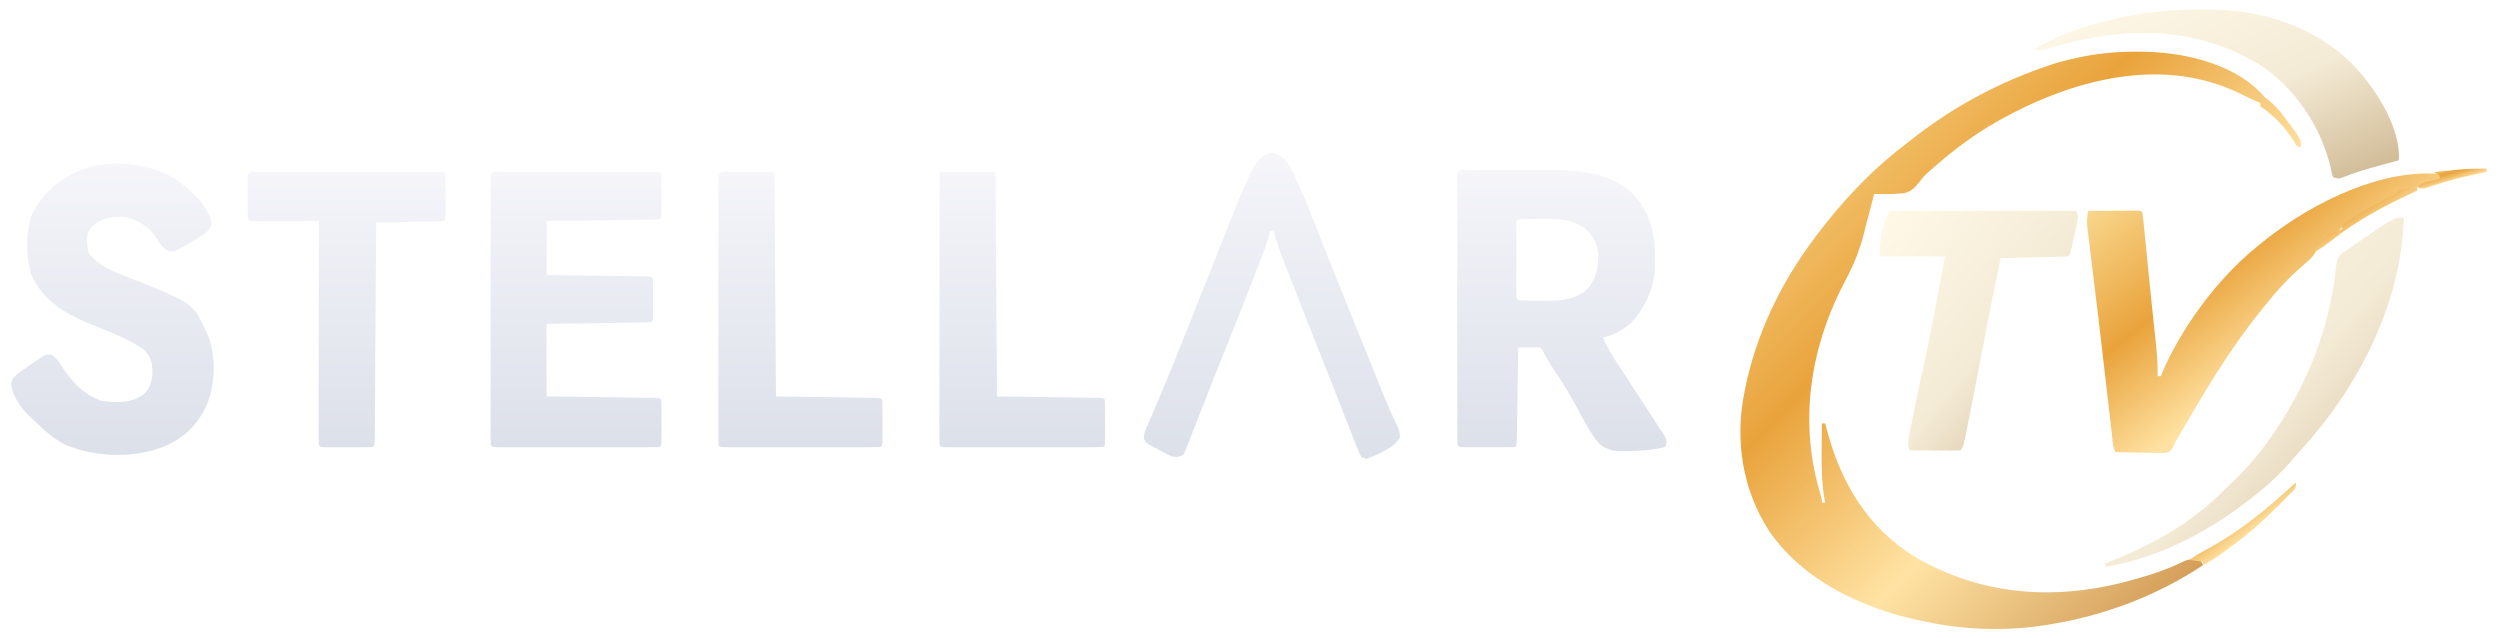
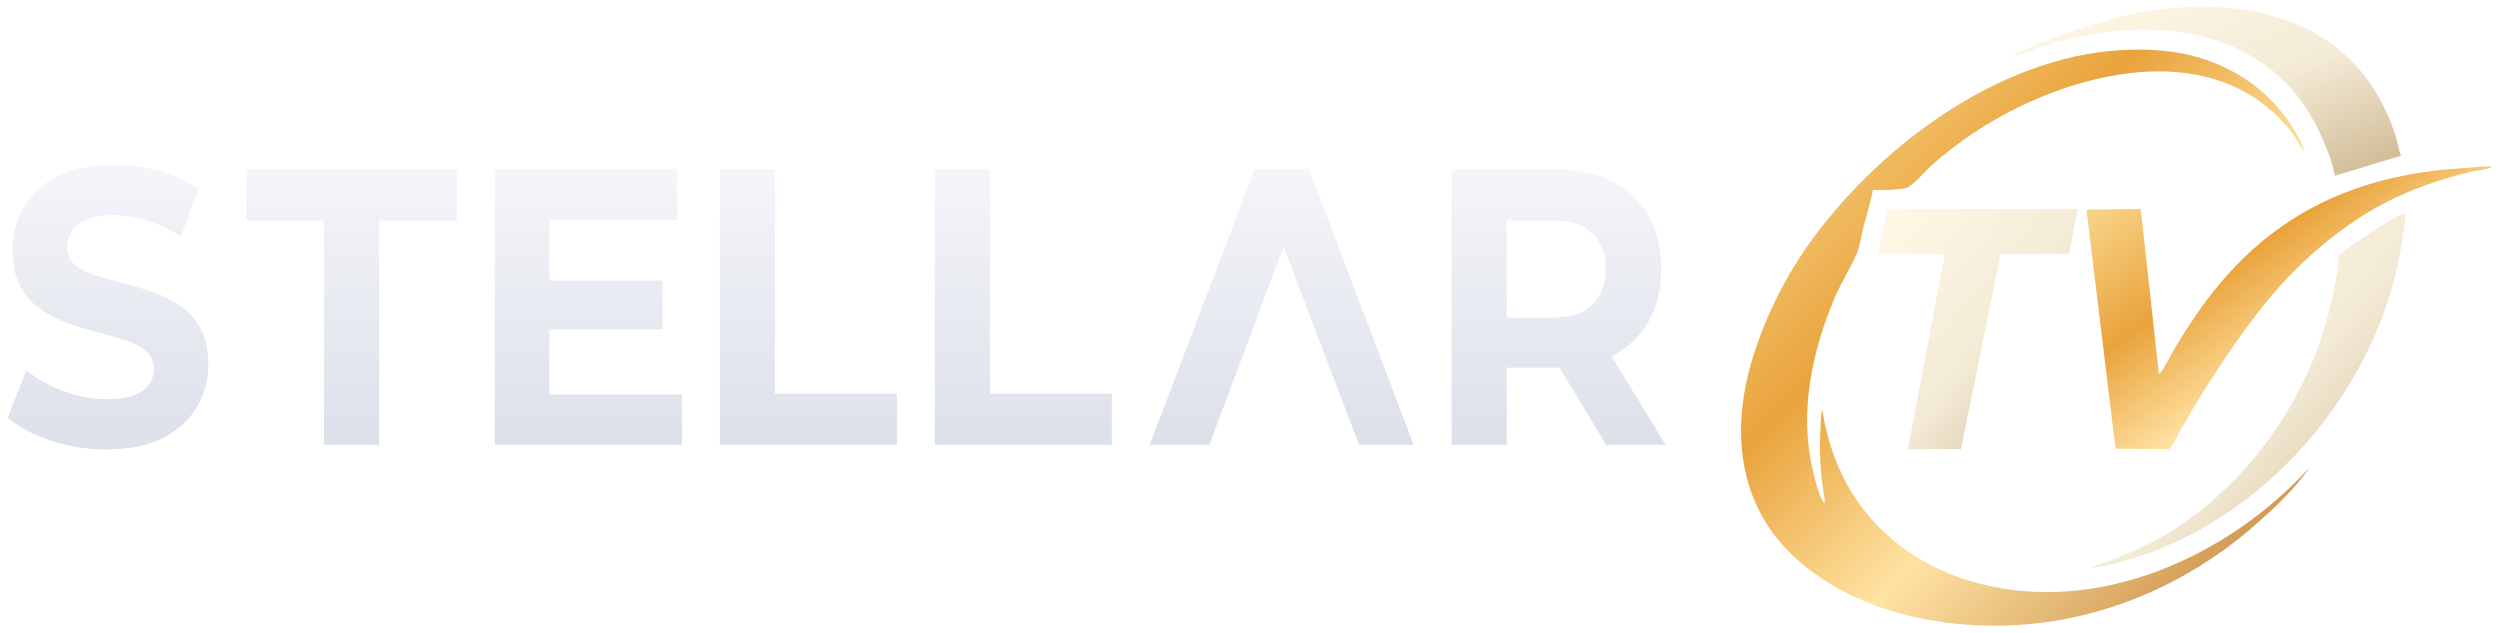
- <svg xmlns="http://www.w3.org/2000/svg" viewBox="574 76 1482 378" width="1482" height="378" version="1.1">
+ <svg xmlns="http://www.w3.org/2000/svg" viewBox="577.0 77.8 1478.1 374.3" width="1478" height="374">
  <defs>
-     <radialGradient id="star-gold" cx="50%" cy="50%" r="56%">
-       <stop offset="0" stop-color="#fffbe1" />
-       <stop offset=".15" stop-color="#ffe29a" />
-       <stop offset=".40" stop-color="#f7ae38" />
-       <stop offset=".75" stop-color="#c58e40" />
-       <stop offset="1" stop-color="#8e704b" />
-     </radialGradient>
-     <linearGradient id="star-edge" x1="0" y1="0" x2="1" y2="1">
-       <stop stop-color="#fae8c4" />
-       <stop offset=".45" stop-color="#b88b4c" />
-       <stop offset=".65" stop-color="#fae8c4" />
-       <stop offset="1" stop-color="#967449" />
+     <linearGradient id="letter-white" x1="0" y1="0" x2="0" y2="1">
+       <stop stop-color="#f5f5fa" />
+       <stop offset="1" stop-color="#dce0e9" />
    </linearGradient>
    <linearGradient id="orbit-ivory" x1="0" y1="0" x2="1" y2="1">
      <stop stop-color="#fff9e8" />
      <stop offset=".55" stop-color="#f4ebd6" />
      <stop offset="1" stop-color="#ccb58e" />
    </linearGradient>
    <linearGradient id="tv-gold" x1="0" y1="0" x2="1" y2="1">
      <stop stop-color="#fde3a0" />
      <stop offset=".35" stop-color="#e9a33c" />
      <stop offset=".6" stop-color="#ffe3a4" />
      <stop offset="1" stop-color="#bc7830" />
    </linearGradient>
-     <linearGradient id="letter-white" x1="0" y1="0" x2="0" y2="1">
-       <stop stop-color="#f5f5fa" />
-       <stop offset="1" stop-color="#dce0e9" />
-     </linearGradient>
-     <radialGradient id="planet-gold" cx="35%" cy="30%">
-       <stop stop-color="#ffc459" />
-       <stop offset="1" stop-color="#cf8423" />
-     </radialGradient>
  </defs>
-   <g id="scritta-stellar-tv">
-     <path d="M0 0 C0.588 -0.001 0.588 -0.001 3.563 -0.005 C27.454 0.297 56.208 6.381 73.75 24 C73.99 24.264 73.99 24.264 75.207 25.602 C76.938 27.375 76.938 27.375 79.82 29.695 C83.007 32.316 85.532 35.332 88 38.625 C88.215 38.908 88.215 38.908 89.302 40.341 C97.938 51.912 97.938 51.912 97.938 56.375 C97.277 56.375 96.618 56.375 95.938 56.375 C94.746 54.758 94.746 54.758 93.375 52.5 C88.095 44.335 81.952 37.832 73.938 32.375 C73.938 31.715 73.938 31.055 73.938 30.375 C73.604 30.249 73.604 30.249 71.914 29.613 C69.009 28.405 66.227 27.023 63.418 25.608 C56.441 22.145 49.542 19.411 42 17.438 C41.244 17.239 40.489 17.04 39.71 16.835 C-3.551 6.211 -50.71 22.385 -87.645 44.609 C-99.558 51.962 -110.662 60.522 -121.125 69.812 C-121.964 70.554 -122.803 71.295 -123.668 72.059 C-126.062 74.375 -126.062 74.375 -127.988 76.91 C-130.733 80.38 -132.919 82.932 -137.408 83.86 C-143.282 84.521 -149.159 84.553 -155.062 84.375 C-155.365 85.538 -155.668 86.7 -155.98 87.898 C-156.861 91.272 -157.752 94.642 -158.648 98.012 C-159.538 101.362 -160.399 104.716 -161.227 108.082 C-163.707 117.914 -167.25 126.448 -172.01 135.382 C-193.238 175.573 -200.043 219.806 -186.582 263.458 C-186.062 265.375 -186.062 265.375 -186.062 267.375 C-185.402 267.375 -184.743 267.375 -184.062 267.375 C-184.205 266.643 -184.348 265.911 -184.496 265.157 C-186.188 255.561 -186.297 246.277 -186.188 236.562 C-186.177 234.984 -186.168 233.405 -186.16 231.826 C-186.138 228.009 -186.104 224.192 -186.062 220.375 C-185.402 220.375 -184.743 220.375 -184.062 220.375 C-183.783 221.477 -183.503 222.579 -183.215 223.715 C-175.066 254.937 -159.215 282.032 -131.062 299.375 C-92.737 321.83 -50.423 325.454 -7.688 314.688 C4.322 311.519 16.957 307.916 28.078 302.292 C31.227 300.739 34.469 300.722 37.938 300.375 C38.598 301.695 39.257 303.015 39.938 304.375 C12.908 322.357 -18.069 334.079 -50.062 339.375 C-50.75 339.494 -51.437 339.612 -52.145 339.734 C-74.643 343.455 -99.79 343.048 -122.062 338.375 C-123.621 338.07 -125.18 337.766 -126.738 337.461 C-160.968 330.525 -197.299 313.708 -217.465 283.914 C-233.068 259.731 -237.675 230.469 -232.062 202.375 C-231.99 202.004 -231.99 202.004 -231.622 200.125 C-225.132 167.837 -210.711 137.714 -191.062 111.375 C-190.587 110.733 -190.112 110.091 -189.622 109.429 C-174.817 89.584 -156.795 70.291 -137.062 55.375 C-135.805 54.379 -134.548 53.382 -133.293 52.383 C-108.804 33.049 -81.64 18.322 -52.062 8.375 C-51.728 8.26 -51.728 8.26 -50.032 7.678 C-46.085 6.344 -42.124 5.3 -38.062 4.375 C-37.675 4.285 -37.675 4.285 -35.715 3.833 C-23.806 1.172 -12.205 0.016 0 0 Z " fill="url(#tv-gold)" transform="translate(1840.062,106.625)" />
-     <path d="M0 0 C0.615 -0.003 0.615 -0.003 3.726 -0.019 C5.084 -0.021 6.442 -0.022 7.801 -0.023 C9.196 -0.026 10.591 -0.029 11.986 -0.033 C14.926 -0.039 17.866 -0.041 20.806 -0.04 C24.527 -0.04 28.248 -0.053 31.969 -0.071 C34.862 -0.082 37.754 -0.084 40.647 -0.083 C42.671 -0.085 44.696 -0.096 46.72 -0.107 C64.444 -0.064 83.951 0.99 97.265 14.145 C109.32 26.836 110.757 41.331 110.345 57.965 C109.912 69.767 104.381 81.898 96.222 90.462 C91.19 94.791 85.875 98.122 79.265 99.145 C82.159 105.224 85.488 110.786 89.203 116.395 C90.362 118.162 91.521 119.929 92.679 121.696 C93.271 122.595 93.863 123.495 94.473 124.421 C98.952 131.229 103.396 138.06 107.816 144.906 C108.748 146.346 109.684 147.783 110.625 149.216 C111.809 151.019 112.977 152.83 114.14 154.645 C114.777 155.625 115.414 156.605 116.07 157.614 C117.265 160.145 117.265 160.145 116.961 162.489 C116.731 163.036 116.502 163.582 116.265 164.145 C109.075 166.031 101.91 166.417 94.515 166.52 C94.066 166.533 94.066 166.533 91.792 166.598 C86.18 166.615 81.559 166.071 77.265 162.145 C71.999 155.884 68.23 148.673 64.453 141.458 C60.165 133.418 55.564 125.804 50.398 118.305 C48.077 114.865 46.036 111.354 44.105 107.684 C43.265 106.145 43.265 106.145 42.265 105.145 C40.079 105.073 37.89 105.062 35.703 105.083 C34.505 105.092 33.308 105.101 32.074 105.11 C31.611 105.116 31.611 105.116 29.265 105.145 C29.255 105.87 29.245 106.594 29.234 107.34 C29.136 114.154 29.034 120.967 28.926 127.78 C28.871 131.283 28.817 134.786 28.768 138.29 C28.711 142.313 28.647 146.337 28.582 150.36 C28.573 150.992 28.573 150.992 28.531 154.189 C28.521 154.77 28.521 154.77 28.471 157.708 C28.455 158.736 28.44 159.764 28.424 160.823 C28.265 163.145 28.265 163.145 27.265 164.145 C24.829 164.246 22.421 164.285 19.984 164.278 C19.255 164.279 18.527 164.28 17.776 164.281 C16.233 164.282 14.689 164.28 13.146 164.276 C10.775 164.27 8.405 164.276 6.035 164.282 C4.539 164.281 3.043 164.28 1.547 164.278 C1.19 164.279 1.19 164.279 -0.616 164.284 C-5.62 164.26 -5.62 164.26 -6.735 163.145 C-6.834 161.059 -6.861 158.97 -6.862 156.882 C-6.863 156.22 -6.865 155.558 -6.866 154.876 C-6.87 152.643 -6.867 150.41 -6.864 148.177 C-6.865 146.582 -6.867 144.987 -6.869 143.393 C-6.874 139.05 -6.872 134.707 -6.869 130.364 C-6.866 125.83 -6.869 121.295 -6.87 116.76 C-6.872 109.144 -6.87 101.527 -6.865 93.911 C-6.86 85.092 -6.861 76.273 -6.867 67.455 C-6.871 59.897 -6.872 52.34 -6.869 44.782 C-6.868 40.262 -6.868 35.742 -6.871 31.222 C-6.874 26.974 -6.872 22.725 -6.866 18.477 C-6.865 16.913 -6.865 15.35 -6.867 13.786 C-6.87 11.66 -6.867 9.535 -6.862 7.409 C-6.861 6.217 -6.861 5.024 -6.86 3.796 C-6.632 -1.018 -4.269 0.015 0 0 Z M28.265 30.145 C28.167 31.583 28.137 33.025 28.136 34.466 C28.133 35.383 28.13 36.301 28.126 37.246 C28.128 38.244 28.13 39.242 28.133 40.27 C28.132 41.287 28.131 42.305 28.13 43.353 C28.129 45.508 28.131 47.664 28.135 49.819 C28.14 53.131 28.135 56.443 28.129 59.755 C28.129 61.843 28.131 63.932 28.133 66.02 C28.131 67.018 28.129 68.016 28.126 69.044 C28.13 69.962 28.133 70.879 28.136 71.825 C28.137 72.637 28.138 73.449 28.138 74.285 C28.265 76.145 28.265 76.145 29.265 77.145 C33.592 77.43 37.931 77.377 42.265 77.395 C43.473 77.416 44.681 77.437 45.926 77.458 C55.322 77.499 63.673 76.698 70.758 69.993 C75.771 63.85 76.953 56.729 76.644 48.973 C75.854 43.075 73.415 38.974 69.203 34.833 C61.098 28.669 50.898 28.712 41.14 28.895 C40.006 28.9 38.872 28.906 37.703 28.911 C29.42 28.99 29.42 28.99 28.265 30.145 Z " fill="url(#letter-white)" transform="translate(1444.735,176.8547)" />
-     <path d="M0 0 C8.143 6.359 17.685 14.815 19.891 25.328 C19.096 29.187 16.473 30.753 13.371 32.852 C10.735 34.577 8.048 36.172 5.309 37.727 C4.614 38.142 3.92 38.557 3.205 38.984 C-1.879 41.881 -1.879 41.881 -5.504 41.738 C-9.118 40.23 -10.793 37.219 -12.789 33.953 C-17.022 27.511 -22.345 24.268 -29.629 21.852 C-36.237 20.791 -42.196 21.171 -48.004 24.668 C-50.634 26.584 -52.103 27.927 -53.629 30.852 C-54.272 35.331 -54.18 39.335 -52.629 43.602 C-46.298 50.723 -38.368 53.879 -29.629 57.227 C8.836 72.507 8.836 72.507 16.371 88.852 C16.76 89.675 17.15 90.499 17.551 91.348 C22.512 103.682 22.096 119.484 17.371 131.852 C12.165 144.048 4.153 152.041 -7.98 157.41 C-26.401 164.688 -48.475 164.045 -66.773 156.566 C-73.691 153.093 -79.109 148.211 -84.629 142.852 C-84.948 142.569 -84.948 142.569 -86.562 141.141 C-92.302 135.9 -98.108 128.532 -98.984 120.656 C-98.629 117.852 -98.629 117.852 -96.004 115.039 C-94.573 113.94 -93.108 112.885 -91.629 111.852 C-91.087 111.47 -90.546 111.088 -89.988 110.694 C-88.153 109.413 -86.301 108.159 -84.441 106.914 C-83.835 106.5 -83.229 106.086 -82.605 105.659 C-78.188 102.794 -78.188 102.794 -75.581 103.061 C-72.2 104.43 -70.59 107.666 -68.629 110.602 C-62.306 119.837 -56.91 125.829 -46.316 130.227 C-37.297 131.755 -28.485 132.094 -20.629 126.852 C-16.416 122.639 -15.495 118.914 -15.254 113.102 C-15.395 107.437 -16.478 103.817 -20.629 99.852 C-30.23 93.283 -41.539 89.218 -52.264 84.884 C-67.185 78.777 -79.769 71.158 -86.879 56.227 C-90.345 45.252 -90.917 28.257 -85.629 17.852 C-77.755 3.875 -65.869 -4.191 -50.739 -8.713 C-33.888 -12.188 -14.448 -9.502 0 0 Z " fill="url(#letter-white)" transform="translate(679.6289,183.1484)" />
-     <path d="M0 0 C0.921 0.002 1.841 0.004 2.79 0.006 C3.754 0.004 4.718 0.003 5.711 0.001 C8.915 -0.004 12.119 -0.001 15.323 0.003 C17.539 0.002 19.754 0.001 21.97 -0 C26.621 -0.002 31.271 0 35.922 0.005 C41.898 0.011 47.874 0.008 53.85 0.002 C58.427 -0.002 63.005 -0.001 67.582 0.002 C69.786 0.002 71.99 0.002 74.194 -0.001 C77.269 -0.003 80.344 0.001 83.418 0.006 C84.339 0.004 85.26 0.002 86.208 0 C92.49 0.021 92.49 0.021 93.604 1.136 C93.704 3.05 93.735 4.968 93.737 6.886 C93.738 8.051 93.739 9.216 93.741 10.417 C93.737 11.644 93.733 12.871 93.729 14.136 C93.733 15.363 93.737 16.59 93.741 17.854 C93.739 19.02 93.738 20.185 93.737 21.386 C93.736 22.463 93.735 23.541 93.733 24.651 C93.604 27.136 93.604 27.136 92.604 28.136 C90.519 28.259 88.429 28.314 86.34 28.341 C86.013 28.346 86.013 28.346 84.359 28.371 C82.19 28.403 80.02 28.427 77.85 28.452 C76.349 28.472 74.849 28.493 73.348 28.515 C69.391 28.57 65.434 28.62 61.477 28.668 C56.733 28.727 51.989 28.793 47.245 28.858 C40.031 28.956 32.818 29.045 25.604 29.136 C25.604 39.696 25.604 50.256 25.604 61.136 C27.836 61.166 27.836 61.166 39.131 61.319 C42.681 61.37 46.231 61.422 49.781 61.475 C53.534 61.53 57.287 61.583 61.039 61.633 C64.651 61.68 68.262 61.733 71.874 61.788 C73.255 61.809 74.635 61.828 76.016 61.845 C77.944 61.869 79.871 61.899 81.799 61.93 C82.898 61.946 83.997 61.961 85.13 61.977 C87.604 62.136 87.604 62.136 88.604 63.136 C88.704 64.977 88.735 66.822 88.737 68.667 C88.738 69.787 88.739 70.907 88.741 72.061 C88.737 73.241 88.733 74.42 88.729 75.636 C88.733 76.815 88.737 77.995 88.741 79.21 C88.739 80.33 88.738 81.45 88.737 82.604 C88.736 83.64 88.735 84.676 88.733 85.743 C88.604 88.136 88.604 88.136 87.604 89.136 C85.672 89.259 83.735 89.313 81.799 89.341 C80.558 89.361 79.317 89.381 78.038 89.401 C76.673 89.418 75.309 89.435 73.944 89.452 C72.555 89.472 71.167 89.493 69.778 89.515 C66.117 89.57 62.456 89.62 58.795 89.668 C55.061 89.718 51.328 89.774 47.594 89.829 C40.264 89.937 32.934 90.036 25.604 90.136 C25.604 104.326 25.604 118.516 25.604 133.136 C30.429 133.196 35.254 133.257 40.225 133.319 C43.274 133.36 46.323 133.4 49.372 133.442 C54.215 133.509 59.059 133.574 63.903 133.633 C67.806 133.68 71.71 133.733 75.613 133.788 C77.105 133.809 78.598 133.828 80.09 133.845 C82.174 133.869 84.257 133.899 86.34 133.93 C87.528 133.946 88.716 133.961 89.94 133.977 C92.604 134.136 92.604 134.136 93.604 135.136 C93.704 137.123 93.735 139.114 93.737 141.104 C93.738 142.315 93.739 143.525 93.741 144.772 C93.737 146.047 93.733 147.322 93.729 148.636 C93.733 149.91 93.737 151.185 93.741 152.499 C93.739 153.709 93.738 154.92 93.737 156.167 C93.736 157.286 93.735 158.406 93.733 159.559 C93.604 162.136 93.604 162.136 92.604 163.136 C89.535 163.236 86.488 163.272 83.418 163.265 C82.936 163.266 82.936 163.266 80.497 163.27 C77.293 163.275 74.089 163.272 70.885 163.268 C68.669 163.269 66.454 163.27 64.238 163.271 C59.587 163.273 54.937 163.271 50.286 163.266 C44.31 163.26 38.334 163.263 32.358 163.269 C27.781 163.273 23.203 163.272 18.626 163.269 C16.422 163.269 14.218 163.27 12.014 163.272 C8.939 163.274 5.864 163.271 2.79 163.265 C1.869 163.267 0.948 163.269 0 163.271 C-6.282 163.25 -6.282 163.25 -7.396 162.136 C-7.495 160.062 -7.522 157.985 -7.523 155.91 C-7.525 155.252 -7.526 154.595 -7.528 153.917 C-7.532 151.698 -7.529 149.478 -7.525 147.259 C-7.527 145.674 -7.529 144.089 -7.531 142.504 C-7.535 138.188 -7.533 133.872 -7.53 129.556 C-7.528 125.05 -7.53 120.543 -7.532 116.037 C-7.534 108.467 -7.531 100.898 -7.526 93.328 C-7.521 84.564 -7.523 75.8 -7.528 67.036 C-7.533 59.525 -7.533 52.014 -7.531 44.503 C-7.529 40.011 -7.529 35.519 -7.532 31.027 C-7.535 26.805 -7.533 22.583 -7.527 18.361 C-7.526 16.807 -7.526 15.253 -7.529 13.699 C-7.531 11.586 -7.528 9.474 -7.523 7.361 C-7.523 6.176 -7.522 4.991 -7.522 3.77 C-7.28 -1.29 -4.384 0.015 0 0 Z " fill="url(#letter-white)" transform="translate(872.396,177.8645)" />
-     <path d="M0 0 C0.922 0.018 1.843 0.036 2.793 0.055 C3.459 0.078 4.126 0.101 4.812 0.125 C4.812 1.445 4.812 2.765 4.812 4.125 C-2.335 6.364 -9.45 8.527 -16.75 10.219 C-19.765 11.34 -21.707 13.091 -24.188 15.125 C-26.056 16.135 -27.954 17.092 -29.875 18 C-47.787 26.725 -47.787 26.725 -54.25 33.188 C-56.391 35.329 -58.589 36.578 -61.188 38.125 C-66.932 42.406 -66.932 42.406 -68.016 45.461 C-69.543 48.933 -71.935 50.953 -74.75 53.375 C-75.842 54.348 -76.934 55.321 -78.023 56.297 C-78.562 56.776 -79.1 57.255 -79.655 57.748 C-86.92 64.277 -93.135 71.48 -99.188 79.125 C-100.062 80.209 -100.937 81.292 -101.812 82.375 C-120.499 105.634 -135.588 131.482 -150.509 157.244 C-151.063 158.195 -151.617 159.146 -152.188 160.125 C-152.605 161.065 -153.022 162.005 -153.452 162.973 C-155.188 165.125 -155.188 165.125 -158.466 165.693 C-159.804 165.692 -161.143 165.664 -162.48 165.613 C-162.833 165.61 -162.833 165.61 -164.62 165.592 C-166.873 165.564 -169.123 165.501 -171.375 165.438 C-172.903 165.412 -174.431 165.39 -175.959 165.369 C-179.703 165.314 -183.445 165.228 -187.188 165.125 C-188.532 162.435 -188.642 159.998 -188.984 157.004 C-189.136 155.699 -189.287 154.393 -189.443 153.049 C-189.608 151.595 -189.773 150.141 -189.938 148.688 C-190.113 147.165 -190.289 145.643 -190.465 144.121 C-190.844 140.843 -191.221 137.565 -191.596 134.286 C-192.494 126.442 -193.403 118.599 -194.312 110.757 C-194.521 108.955 -194.73 107.154 -194.939 105.353 C-196.726 89.928 -198.583 74.511 -200.488 59.099 C-200.967 55.22 -201.438 51.34 -201.905 47.459 C-202.099 45.852 -202.297 44.245 -202.498 42.639 C-202.804 40.178 -203.1 37.716 -203.395 35.254 C-203.489 34.51 -203.584 33.766 -203.682 33 C-204.132 29.142 -204.225 25.885 -203.188 22.125 C-198.791 22.1 -194.394 22.082 -189.998 22.07 C-188.501 22.065 -187.004 22.058 -185.508 22.05 C-183.361 22.037 -181.214 22.032 -179.066 22.027 C-178.42 22.025 -178.42 22.025 -175.147 22.011 C-172.188 22.125 -172.188 22.125 -171.188 23.125 C-170.969 24.449 -170.811 25.783 -170.678 27.118 C-170.591 27.974 -170.504 28.831 -170.414 29.713 C-170.323 30.656 -170.231 31.599 -170.137 32.57 C-170.038 33.552 -169.939 34.533 -169.837 35.544 C-169.512 38.779 -169.194 42.014 -168.875 45.25 C-168.653 47.475 -168.431 49.701 -168.208 51.926 C-167.868 55.324 -167.529 58.722 -167.191 62.12 C-166.473 69.33 -165.731 76.537 -164.969 83.742 C-164.782 85.521 -164.595 87.299 -164.407 89.078 C-164.145 91.576 -163.88 94.074 -163.612 96.572 C-162.766 104.438 -161.944 112.2 -162.188 120.125 C-161.527 120.125 -160.868 120.125 -160.188 120.125 C-159.957 119.478 -159.726 118.831 -159.488 118.164 C-148.008 91.342 -126.759 62.599 -104.188 44.125 C-103.659 43.684 -103.13 43.243 -102.585 42.789 C-75.907 20.567 -35.764 -0.929 0 0 Z " fill="url(#tv-gold)" transform="translate(2015.188,178.875)" />
-     <path d="M0 0 C3.92 0.817 6.274 2.815 9 5.625 C10.46 7.932 11.642 10.029 12.785 12.477 C12.951 12.821 12.951 12.821 13.791 14.561 C17.997 23.464 21.577 32.64 25.179 41.798 C26.914 46.211 28.665 50.618 30.414 55.025 C31.31 57.282 32.205 59.54 33.099 61.797 C37.285 72.365 41.538 82.905 45.812 93.438 C46.506 95.148 47.2 96.859 47.894 98.569 C48.917 101.092 49.94 103.614 50.964 106.136 C53.019 111.201 55.069 116.269 57.114 121.339 C58.463 124.683 59.814 128.027 61.165 131.371 C61.789 132.918 62.413 134.465 63.036 136.013 C63.899 138.158 64.765 140.302 65.633 142.445 C65.906 143.122 66.178 143.799 66.46 144.496 C67.91 148.061 69.421 151.587 71.019 155.089 C71.348 155.817 71.678 156.545 72.018 157.295 C72.651 158.683 73.294 160.066 73.949 161.444 C75.15 164.077 76.049 166.056 75.795 168.979 C72.939 174.891 61.923 179.476 56 181.625 C55.01 181.295 54.02 180.965 53 180.625 C51.789 178.184 50.775 175.826 49.805 173.289 C49.5 172.52 49.196 171.751 48.882 170.959 C47.869 168.394 46.872 165.822 45.875 163.25 C45.163 161.438 44.45 159.627 43.736 157.816 C42.238 154.01 40.745 150.201 39.257 146.391 C37.098 140.867 34.916 135.352 32.727 129.84 C28.831 120.027 24.954 110.207 21.086 100.383 C19.973 97.556 18.858 94.729 17.743 91.901 C15.886 87.189 14.033 82.474 12.183 77.759 C11.487 75.985 10.79 74.213 10.091 72.44 C6.731 63.914 3.426 55.475 1 46.625 C0.34 46.625 -0.32 46.625 -1 46.625 C-1.172 47.231 -1.345 47.837 -1.522 48.461 C-3.323 54.645 -5.439 60.623 -7.809 66.609 C-8.171 67.534 -8.533 68.459 -8.907 69.412 C-10.08 72.401 -11.258 75.388 -12.438 78.375 C-13.261 80.468 -14.084 82.561 -14.906 84.655 C-17.264 90.647 -19.63 96.637 -22 102.625 C-22.297 103.376 -22.595 104.127 -22.901 104.901 C-25.726 112.034 -28.579 119.154 -31.455 126.266 C-33.51 131.366 -35.512 136.486 -37.509 141.609 C-39.212 145.969 -40.931 150.321 -42.653 154.673 C-43.506 156.84 -44.352 159.01 -45.19 161.183 C-46.368 164.229 -47.57 167.266 -48.777 170.301 C-49.129 171.228 -49.481 172.156 -49.843 173.112 C-50.185 173.957 -50.527 174.802 -50.879 175.673 C-51.024 176.044 -51.024 176.044 -51.758 177.922 C-53 179.625 -53 179.625 -55.501 180.413 C-58.376 180.657 -59.638 180.225 -62.172 178.895 C-62.918 178.503 -63.665 178.112 -64.434 177.709 C-64.816 177.499 -64.816 177.499 -66.75 176.438 C-67.53 176.037 -68.31 175.637 -69.113 175.225 C-74.707 172.223 -74.707 172.223 -75.869 169.849 C-76.057 166.654 -75.009 164.575 -73.73 161.645 C-73.467 161.029 -73.204 160.414 -72.933 159.78 C-72.344 158.404 -71.751 157.03 -71.153 155.658 C-69.417 151.665 -67.725 147.652 -66.031 143.641 C-65.646 142.731 -65.262 141.821 -64.865 140.883 C-59.412 127.93 -54.239 114.863 -49.034 101.809 C-47.904 98.976 -46.772 96.144 -45.641 93.312 C-40.702 80.953 -35.772 68.59 -30.879 56.212 C-29.254 52.103 -27.624 47.996 -25.994 43.889 C-24.918 41.171 -23.85 38.45 -22.782 35.729 C-19.711 27.953 -16.51 20.258 -12.883 12.723 C-12.582 12.076 -12.281 11.429 -11.971 10.763 C-9.348 5.49 -5.971 1.244 0 0 Z " fill="url(#letter-white)" transform="translate(1328,166.375)" />
-     <path d="M0 0 C0.968 -0.003 1.935 -0.006 2.932 -0.009 C4.002 -0.007 5.072 -0.004 6.175 -0.002 C7.295 -0.004 8.415 -0.006 9.569 -0.008 C13.293 -0.012 17.016 -0.009 20.739 -0.006 C23.314 -0.007 25.888 -0.007 28.463 -0.009 C33.867 -0.01 39.271 -0.008 44.674 -0.003 C50.93 0.002 57.186 0 63.442 -0.005 C69.449 -0.01 75.456 -0.01 81.464 -0.007 C84.025 -0.006 86.587 -0.007 89.148 -0.009 C92.721 -0.012 96.294 -0.008 99.866 -0.002 C100.401 -0.003 100.401 -0.003 103.109 -0.009 C103.593 -0.007 103.593 -0.007 106.041 0 C106.887 0 107.733 0.001 108.604 0.001 C110.521 0.127 110.521 0.127 111.521 1.127 C111.62 3.115 111.651 5.106 111.653 7.096 C111.655 8.306 111.656 9.517 111.657 10.764 C111.653 12.039 111.65 13.313 111.646 14.627 C111.649 15.902 111.653 17.177 111.657 18.49 C111.656 19.701 111.655 20.911 111.653 22.158 C111.652 23.278 111.651 24.397 111.65 25.551 C111.521 28.127 111.521 28.127 110.521 29.127 C107.565 29.287 104.631 29.387 101.673 29.443 C100.787 29.464 99.9 29.485 98.987 29.506 C96.144 29.572 93.301 29.631 90.458 29.689 C88.536 29.733 86.613 29.776 84.691 29.82 C79.967 29.928 75.244 30.029 70.521 30.127 C70.516 30.806 70.512 31.486 70.508 32.186 C70.405 48.693 70.296 65.2 70.181 81.707 C70.126 89.69 70.072 97.672 70.023 105.655 C69.98 112.61 69.934 119.565 69.884 126.521 C69.857 130.205 69.832 133.89 69.812 137.575 C69.788 141.682 69.758 145.789 69.726 149.896 C69.72 151.127 69.714 152.358 69.709 153.626 C69.699 154.738 69.689 155.85 69.679 156.995 C69.672 157.968 69.666 158.94 69.659 159.942 C69.521 162.127 69.521 162.127 68.521 163.127 C66.241 163.227 63.959 163.258 61.677 163.26 C61.335 163.26 61.335 163.26 59.603 163.263 C58.154 163.263 56.705 163.262 55.255 163.257 C53.03 163.252 50.805 163.257 48.579 163.264 C47.174 163.263 45.769 163.262 44.364 163.26 C43.077 163.259 41.79 163.258 40.464 163.256 C37.521 163.127 37.521 163.127 36.521 162.127 C36.424 160.406 36.399 158.681 36.4 156.958 C36.399 155.837 36.398 154.717 36.396 153.562 C36.398 152.942 36.398 152.942 36.407 149.804 C36.407 148.507 36.407 147.21 36.407 145.873 C36.406 142.305 36.412 138.737 36.419 135.169 C36.425 131.444 36.426 127.719 36.427 123.994 C36.43 116.936 36.439 109.877 36.449 102.819 C36.46 94.785 36.465 86.752 36.47 78.718 C36.481 62.188 36.498 45.657 36.521 29.127 C35.902 29.13 35.902 29.13 32.773 29.143 C28.201 29.161 23.63 29.172 19.058 29.182 C17.077 29.187 15.095 29.194 13.113 29.202 C10.271 29.214 7.429 29.22 4.587 29.225 C4.141 29.227 4.141 29.227 1.885 29.24 C-0.237 29.24 -2.358 29.189 -4.479 29.127 C-6.282 27.324 -5.61 24.587 -5.612 22.158 C-5.613 20.948 -5.615 19.737 -5.616 18.49 C-5.612 17.215 -5.608 15.94 -5.604 14.627 C-5.608 13.352 -5.612 12.077 -5.616 10.764 C-5.615 9.553 -5.614 8.343 -5.612 7.096 C-5.611 5.976 -5.61 4.857 -5.609 3.703 C-5.393 -0.59 -3.86 0.002 0 0 Z " fill="url(#letter-white)" transform="translate(726.4794,177.873)" />
-     <path d="M0 0 C4.539 -0.025 9.078 -0.043 13.617 -0.055 C15.162 -0.06 16.707 -0.067 18.253 -0.075 C20.469 -0.088 22.686 -0.093 24.902 -0.098 C25.597 -0.103 26.292 -0.108 27.008 -0.113 C28.672 -0.113 30.337 -0.062 32 0 C33.69 1.69 33.143 3.815 33.158 6.131 C33.168 7.244 33.178 8.356 33.188 9.501 C33.191 10.117 33.191 10.117 33.205 13.231 C33.215 14.518 33.225 15.806 33.235 17.133 C33.262 20.674 33.283 24.215 33.303 27.756 C33.325 31.453 33.353 35.15 33.379 38.847 C33.429 45.852 33.474 52.857 33.517 59.863 C33.567 67.836 33.622 75.809 33.677 83.782 C33.791 100.188 33.898 116.594 34 133 C34.394 133.005 34.394 133.005 36.385 133.031 C43.787 133.129 51.189 133.232 58.591 133.339 C62.396 133.395 66.202 133.448 70.008 133.497 C73.678 133.545 77.348 133.597 81.018 133.653 C82.421 133.673 83.824 133.692 85.227 133.709 C87.186 133.733 89.145 133.764 91.103 133.795 C92.22 133.81 93.337 133.826 94.488 133.842 C97 134 97 134 98 135 C98.1 136.988 98.131 138.979 98.133 140.969 C98.134 142.179 98.135 143.39 98.137 144.637 C98.133 145.912 98.129 147.186 98.125 148.5 C98.129 149.775 98.133 151.05 98.137 152.363 C98.135 153.574 98.134 154.784 98.133 156.031 C98.132 157.151 98.131 158.27 98.129 159.424 C98 162 98 162 97 163 C94.022 163.101 91.068 163.136 88.09 163.129 C87.622 163.13 87.622 163.13 85.257 163.135 C82.15 163.139 79.044 163.136 75.938 163.133 C73.789 163.133 71.64 163.134 69.492 163.136 C64.983 163.137 60.473 163.135 55.964 163.13 C50.17 163.125 44.375 163.128 38.581 163.134 C34.142 163.138 29.704 163.136 25.265 163.134 C23.128 163.133 20.991 163.134 18.854 163.136 C15.873 163.139 12.891 163.135 9.91 163.129 C9.464 163.13 9.464 163.13 7.206 163.136 C1.114 163.114 1.114 163.114 0 162 C-0.097 159.912 -0.122 157.82 -0.12 155.73 C-0.121 155.067 -0.122 154.405 -0.123 153.722 C-0.125 151.487 -0.119 149.251 -0.114 147.015 C-0.113 145.419 -0.113 143.823 -0.114 142.227 C-0.114 137.88 -0.108 133.533 -0.101 129.186 C-0.095 124.648 -0.095 120.111 -0.093 115.573 C-0.09 106.974 -0.082 98.375 -0.072 89.776 C-0.061 79.989 -0.055 70.202 -0.05 60.415 C-0.04 40.277 -0.022 20.138 0 0 Z " fill="url(#letter-white)" transform="translate(1131,178)" />
-     <path d="M0 0 C0.684 -0.001 1.369 -0.002 2.074 -0.003 C3.523 -0.004 4.972 -0.002 6.421 0.002 C8.647 0.008 10.872 0.002 13.098 -0.004 C14.503 -0.003 15.908 -0.002 17.312 0 C18.6 0.001 19.887 0.002 21.213 0.003 C24.156 0.133 24.156 0.133 25.156 1.133 C25.265 2.841 25.303 4.553 25.314 6.264 C25.324 7.376 25.334 8.488 25.344 9.634 C25.347 10.249 25.347 10.249 25.362 13.364 C25.371 14.651 25.381 15.939 25.392 17.265 C25.419 20.807 25.44 24.348 25.46 27.889 C25.481 31.586 25.509 35.283 25.536 38.98 C25.586 45.985 25.631 52.99 25.674 59.995 C25.723 67.969 25.778 75.942 25.833 83.915 C25.947 100.321 26.054 116.727 26.156 133.133 C26.544 133.138 26.544 133.138 28.503 133.164 C35.788 133.262 43.072 133.364 50.356 133.472 C54.101 133.527 57.846 133.581 61.592 133.63 C65.203 133.678 68.815 133.73 72.426 133.786 C73.807 133.806 75.188 133.825 76.568 133.842 C78.496 133.866 80.424 133.897 82.351 133.927 C83.451 133.943 84.55 133.959 85.682 133.975 C88.156 134.133 88.156 134.133 89.156 135.133 C89.256 137.12 89.287 139.111 89.289 141.102 C89.29 142.312 89.292 143.522 89.293 144.77 C89.289 146.044 89.285 147.319 89.281 148.633 C89.285 149.908 89.289 151.183 89.293 152.496 C89.292 153.707 89.29 154.917 89.289 156.164 C89.288 157.284 89.287 158.403 89.286 159.557 C89.156 162.133 89.156 162.133 88.156 163.133 C85.209 163.233 82.285 163.269 79.338 163.262 C78.875 163.263 78.875 163.263 76.534 163.268 C73.46 163.272 70.387 163.269 67.312 163.266 C65.186 163.266 63.06 163.267 60.934 163.269 C56.472 163.27 52.01 163.268 47.547 163.263 C41.814 163.257 36.08 163.261 30.346 163.267 C25.954 163.27 21.562 163.269 17.169 163.267 C15.055 163.266 12.94 163.267 10.825 163.269 C7.875 163.272 4.925 163.268 1.975 163.262 C1.533 163.263 1.533 163.263 -0.702 163.268 C-6.729 163.247 -6.729 163.247 -7.844 162.133 C-7.943 160.06 -7.97 157.983 -7.971 155.907 C-7.972 155.25 -7.974 154.592 -7.975 153.914 C-7.979 151.695 -7.976 149.475 -7.973 147.256 C-7.974 145.671 -7.976 144.086 -7.978 142.502 C-7.983 138.186 -7.981 133.87 -7.978 129.554 C-7.976 125.047 -7.978 120.541 -7.979 116.034 C-7.981 108.465 -7.979 100.895 -7.974 93.326 C-7.969 84.561 -7.97 75.797 -7.976 67.033 C-7.98 59.522 -7.981 52.011 -7.979 44.501 C-7.977 40.009 -7.977 35.517 -7.98 31.025 C-7.983 26.802 -7.981 22.58 -7.975 18.358 C-7.974 16.804 -7.974 15.25 -7.976 13.696 C-7.979 11.583 -7.976 9.471 -7.971 7.359 C-7.97 6.173 -7.97 4.988 -7.97 3.767 C-7.723 -1.386 -4.465 0.004 0 0 Z " fill="url(#letter-white)" transform="translate(1007.844,177.8672)" />
-     <path d="M0 0 C36.63 0 73.26 0 111 0 C112.146 3.437 111.811 4.802 111.039 8.289 C110.815 9.313 110.59 10.336 110.359 11.391 C110.238 11.924 110.238 11.924 109.625 14.625 C109.39 15.7 109.156 16.775 108.914 17.883 C107.142 25.858 107.142 25.858 106 27 C103.045 27.16 100.11 27.26 97.152 27.316 C96.266 27.337 95.379 27.358 94.466 27.379 C91.623 27.445 88.78 27.504 85.938 27.562 C84.015 27.606 82.092 27.649 80.17 27.693 C75.447 27.801 70.723 27.902 66 28 C62.299 45.442 58.85 62.925 55.5 80.438 C52.79 94.58 50.077 108.722 47.281 122.848 C47.081 123.871 46.88 124.895 46.674 125.949 C43.845 140.155 43.845 140.155 42 142 C39.781 142.088 37.56 142.107 35.34 142.098 C35.008 142.097 35.008 142.097 33.326 142.093 C31.197 142.088 29.067 142.075 26.938 142.062 C25.497 142.057 24.056 142.053 22.615 142.049 C19.077 142.038 15.538 142.021 12 142 C10.69 138.284 11.281 135.454 12.039 131.637 C12.287 130.369 12.536 129.101 12.791 127.795 C13.069 126.426 13.347 125.057 13.625 123.688 C13.905 122.277 14.185 120.866 14.465 119.455 C16.268 110.396 18.185 101.363 20.177 92.344 C24.957 70.665 28.938 48.822 33 27 C20.13 27 7.26 27 -6 27 C-4.873 13.482 -4.873 13.482 -3 7.875 C-2.649 6.8 -2.299 5.725 -1.938 4.617 C-1 2 -1 2 0 0 Z " fill="url(#orbit-ivory)" transform="translate(1694,201)" />
-     <path d="M0 0 C2.207 0.003 4.412 -0.02 6.619 -0.046 C37.507 -0.183 69.182 9.669 91.523 31.566 C104.673 44.964 119.28 66.795 119.898 86.249 C119.857 87.261 119.816 88.273 119.773 89.316 C119.073 89.507 118.374 89.698 117.653 89.895 C114.421 90.78 111.191 91.673 107.961 92.566 C107.411 92.716 107.411 92.716 104.627 93.476 C98.274 95.237 92.127 97.208 86.009 99.67 C83.773 100.316 83.773 100.316 80.773 99.316 C80.07 97.156 80.07 97.156 79.523 94.253 C73.836 69.412 57.88 45.705 36.398 32.066 C15.432 19.792 -7.109 13.656 -31.352 13.878 C-32.065 13.881 -32.779 13.884 -33.514 13.887 C-51.72 14.001 -68.436 17.544 -85.907 22.472 C-86.821 22.726 -87.735 22.98 -88.676 23.241 C-89.484 23.473 -90.292 23.704 -91.124 23.942 C-93.227 24.316 -93.227 24.316 -96.227 23.316 C-68.319 7.379 -31.841 -0.095 0 0 Z " fill="url(#orbit-ivory)" transform="translate(1876.227,81.68433)" />
-     <path d="M0 0 C-1.568 51.759 -27.4 101.296 -61.973 138.785 C-63.773 140.752 -65.481 142.765 -67.188 144.812 C-76.212 155.13 -86.895 164.018 -98 172 C-98.273 172.199 -98.273 172.199 -99.656 173.205 C-120.898 188.509 -146.714 201.375 -172.625 206.188 C-173.463 206.346 -174.301 206.505 -175.164 206.668 C-175.77 206.778 -176.376 206.887 -177 207 C-177 206.34 -177 205.68 -177 205 C-176.367 204.749 -175.734 204.499 -175.083 204.241 C-149.092 193.875 -126.576 181.576 -106.641 161.641 C-104.737 159.737 -102.82 157.867 -100.871 156.012 C-92.206 147.678 -84.804 138.907 -78 129 C-77.503 128.277 -77.005 127.554 -76.493 126.81 C-57.361 98.626 -44.367 66.118 -40.574 32.191 C-39.57 23.901 -39.57 23.901 -36.312 20.875 C-34.901 19.879 -33.457 18.928 -32 18 C-30.896 17.238 -29.795 16.472 -28.695 15.703 C-5.97 0 -5.97 0 0 0 Z " fill="url(#orbit-ivory)" transform="translate(1999,205)" />
-     <path d="M0 0 C0 3 0 3 -1.845 5.217 C-2.697 6.066 -3.548 6.915 -4.426 7.789 C-4.657 8.02 -4.657 8.02 -5.826 9.191 C-6.812 10.175 -7.802 11.155 -8.795 12.131 C-10.277 13.59 -11.746 15.061 -13.213 16.535 C-21.774 25.072 -30.978 32.691 -40.75 39.812 C-41.357 40.263 -41.964 40.714 -42.59 41.178 C-46.582 44.101 -50.664 46.615 -55 49 C-55 48.34 -55 47.68 -55 47 C-56.32 46.835 -56.32 46.835 -63 46 C-59.918 43.468 -56.614 41.658 -53.112 39.791 C-33.231 29.168 -16.475 15.22 0 0 Z " fill="url(#tv-gold)" transform="translate(1935,362)" />
-     <path d="M0 0 C0 0.66 0 1.32 0 2 C-0.674 2.311 -1.347 2.622 -2.041 2.943 C-19.661 11.125 -35.93 19.651 -51.133 31.773 C-54.014 34.011 -56.944 36.014 -60 38 C-59.29 33.329 -56.61 31.472 -53.141 28.539 C-50.575 26.694 -48.015 25.883 -45 25 C-44.67 24.01 -44.34 23.02 -44 22 C-42.285 20.605 -42.285 20.605 -40.062 19.188 C-39.245 18.665 -38.428 18.143 -37.586 17.605 C-36.733 17.076 -35.879 16.546 -35 16 C-34.209 15.501 -33.417 15.002 -32.602 14.488 C-27.051 11.067 -21.347 8.115 -15.469 5.297 C-13 4 -13 4 -11 2 C-9.16 1.367 -9.16 1.367 -7.062 0.875 C-6.373 0.707 -5.683 0.54 -4.973 0.367 C-3 0 -3 0 0 0 Z " fill="url(#tv-gold)" transform="translate(2007,187)" />
-     <path d="M0 0 C0 0.66 0 1.32 0 2 C-0.576 2.11 -0.576 2.11 -3.488 2.664 C-13.205 4.58 -22.575 6.919 -31.943 10.157 C-37.697 12.101 -37.697 12.101 -41 11 C-38.537 8.537 -36.726 8.232 -33.375 7.375 C-32.372 7.115 -31.369 6.854 -30.336 6.586 C-29.565 6.393 -28.794 6.199 -28 6 C-28 5.34 -28 4.68 -28 4 C-28.99 3.34 -29.98 2.68 -31 2 C-27.709 1.658 -24.417 1.328 -21.125 1 C-20.207 0.905 -19.289 0.809 -18.344 0.711 C-12.207 0.106 -6.165 -0.121 0 0 Z " fill="url(#tv-gold)" transform="translate(2048,176)" />
+   <g id="scritta-stellar" fill="url(#letter-white)">
+     <path id="stellar-s" d="M639.238 343.699Q622.109 343.699 606.339 338.454Q590.569 333.21 581.0 324.878L592.054 296.86Q601.137 304.346 613.804 309.155Q626.471 313.964 639.389 313.964Q649.455 313.964 655.582 311.669Q661.708 309.373 664.586 305.34Q667.463 301.306 667.463 296.164Q667.463 289.539 662.901 285.583Q658.34 281.628 650.948 279.148Q643.555 276.667 634.637 274.468Q625.719 272.269 616.763 269.082Q607.807 265.895 600.415 260.76Q593.023 255.624 588.461 247.185Q583.9 238.747 583.9 225.707Q583.9 211.892 590.475 200.461Q597.051 189.03 610.422 182.166Q623.793 175.301 644.116 175.301Q657.503 175.301 670.609 178.941Q683.715 182.581 693.694 189.652L683.535 217.732Q673.655 211.237 663.523 208.137Q653.391 205.036 643.835 205.036Q634.027 205.036 627.863 207.607Q621.699 210.178 618.924 214.415Q616.149 218.651 616.149 223.94Q616.149 230.479 620.71 234.391Q625.272 238.304 632.664 240.667Q640.057 243.031 649.012 245.261Q657.968 247.491 666.886 250.604Q675.804 253.717 683.197 258.779Q690.589 263.842 695.151 272.237Q699.712 280.633 699.712 293.44Q699.712 307.022 693.072 318.453Q686.432 329.883 673.034 336.791Q659.636 343.699 639.238 343.699Z" />
+     <path id="stellar-t" d="M768.163 341.0V208.287H722.152V178.0H846.779V208.287H800.768V341.0Z" />
+     <path id="stellar-e" d="M869.219 341.0V178.0H977.163V207.856H901.522V311.144H979.956V341.0ZM899.147 272.699V243.826H968.504V272.699Z" />
+     <path id="stellar-l1" d="M1002.397 341.0V178.0H1035.002V310.713H1107.116V341.0Z" />
+     <path id="stellar-l2" d="M1129.556 341.0V178.0H1162.161V310.713H1234.275V341.0Z" />
+     <path id="stellar-a" d="M1318.79 178.0 1256.715 341.0H1291.976L1346.138 196.338H1325.527L1380.607 341.0H1412.909L1350.964 178.0Z" />
+     <path id="stellar-r" d="M1435.35 341.0V178.0H1496.287Q1526.179 178.0 1542.747 193.726Q1559.314 209.452 1559.314 236.98Q1559.314 255.107 1551.774 268.216Q1544.234 281.325 1530.293 288.323Q1516.352 295.321 1497.045 295.321H1453.412L1467.955 279.191V341.0ZM1526.89 341.0 1490.87 281.768H1525.699L1562 341.0ZM1467.955 283.191 1453.412 265.759H1495.392Q1510.856 265.759 1518.642 258.141Q1526.427 250.524 1526.427 236.98Q1526.427 223.289 1518.642 215.745Q1510.856 208.201 1495.392 208.201H1453.412L1467.955 190.622Z" />
+   </g>
+   <g id="scritta-tv">
+     <path id="tv-anello" d="M1942.69 354.69C1894.60 407.30 1817.91 441.91 1746.44 422.79C1724.28 416.86 1702.92 405.20 1687.03 388.53C1672.61 373.40 1662.99 355.35 1657.81 335.19C1656.61 330.52 1655.23 325.48 1654.94 320.69C1653.70 322.47 1653.90 326.19 1653.74 328.44C1653.04 338.75 1653.11 349.14 1654.13 359.44C1654.67 364.84 1655.78 370.22 1656.27 375.60C1653.01 373.50 1650.31 361.20 1649.32 357.19C1640.72 322.32 1648.36 285.90 1662.23 253.44C1665.93 244.77 1671.23 236.84 1674.89 228.19C1677.04 223.10 1677.63 217.51 1678.98 212.19C1680.83 204.91 1683.40 197.54 1684.56 190.19C1687.74 190.54 1702.51 190.04 1705.03 188.75C1709.34 186.52 1715.73 178.84 1719.73 175.26C1726.85 168.88 1734.55 163.05 1742.44 157.65C1787.60 126.74 1861.96 102.61 1911.69 136.53C1920.09 142.26 1927.59 149.47 1933.59 157.69C1935.85 160.77 1937.54 164.93 1940.19 167.56C1938.48 162.54 1935.72 157.83 1932.93 153.31C1921.07 134.15 1903.41 120.84 1882.31 113.38C1868.29 108.41 1853.61 107.00 1838.81 107.17C1764.49 108.06 1691.16 161.41 1648.79 219.31C1633.21 240.60 1621.40 264.14 1613.57 289.31C1600.64 330.91 1604.16 375.07 1637.20 406.49C1656.93 425.24 1683.49 437.32 1709.94 443.03C1782.12 458.62 1855.33 436.95 1910.65 388.53C1922.24 378.38 1933.92 367.38 1942.74 354.78Z" fill="url(#tv-gold)" />
+     <path id="tv-arco-alto" d="M1765.94 111.94C1771.45 111.07 1777.07 107.83 1782.44 106.10C1794.02 102.36 1805.92 99.43 1817.94 97.54C1870.16 89.32 1923.36 103.41 1948.05 154.31C1952.26 162.98 1956.09 172.29 1957.97 181.75L1997.06 169.94C1995.57 165.85 1994.91 161.37 1993.54 157.19C1988.57 142.01 1981.03 128.13 1970.18 116.33C1939.01 82.47 1888.62 77.32 1845.56 84.69C1832.28 86.97 1819.35 90.69 1806.56 94.89C1792.78 99.43 1778.52 104.38 1766.03 111.78Z" fill="url(#orbit-ivory)" />
+     <path id="tv-arco-destro" d="M1960.19 228.81C1959.83 239.08 1957.48 249.83 1955.06 259.81C1941.89 313.95 1907.38 363.39 1859.94 392.91C1849.20 399.59 1837.46 404.71 1825.69 409.24C1821.57 410.83 1817.10 411.96 1813.13 413.68C1820.64 414.04 1842.76 407.05 1850.44 404.10C1918.94 377.82 1973.27 315.62 1992.58 245.06C1995.24 235.33 1997.11 225.55 1998.49 215.56C1998.99 211.94 1999.78 207.93 1999.56 204.31C1992.54 205.26 1966.53 223.71 1960.19 228.81Z" fill="url(#orbit-ivory)" />
+     <path id="tv-lettera-t" d="M1693.31 201.56L1687.19 227.69L1727.19 228.06L1705.19 343.69L1736.69 343.44L1760.19 228.19L1800.81 227.94L1805.69 201.44L1693.31 201.56Z" fill="url(#orbit-ivory)" />
+     <path id="tv-lettera-v" d="M1853.81 298.94L1843.06 201.44L1810.94 201.81L1828.19 343.31L1859.94 343.56C1862.86 340.34 1864.54 335.95 1866.69 332.19C1871.16 324.37 1875.70 316.55 1880.52 308.94C1906.94 267.31 1931.41 233.00 1973.81 205.79C1989.64 195.64 2007.09 188.30 2025.06 182.97C2029.60 181.63 2034.20 180.40 2038.81 179.32C2042.12 178.55 2048.52 178.18 2051.12 176.45C2046.41 176.06 2041.49 176.72 2036.81 177.07C2029.79 177.59 2022.80 178.04 2015.81 178.93C1955.58 186.60 1910.76 213.42 1876.16 263.69C1871.57 270.37 1867.13 277.18 1863.05 284.19C1860.34 288.84 1857.97 293.92 1854.84 298.30C1854.59 298.66 1854.34 298.71 1853.96 298.88Z" fill="url(#tv-gold)" />
  </g>
</svg>
